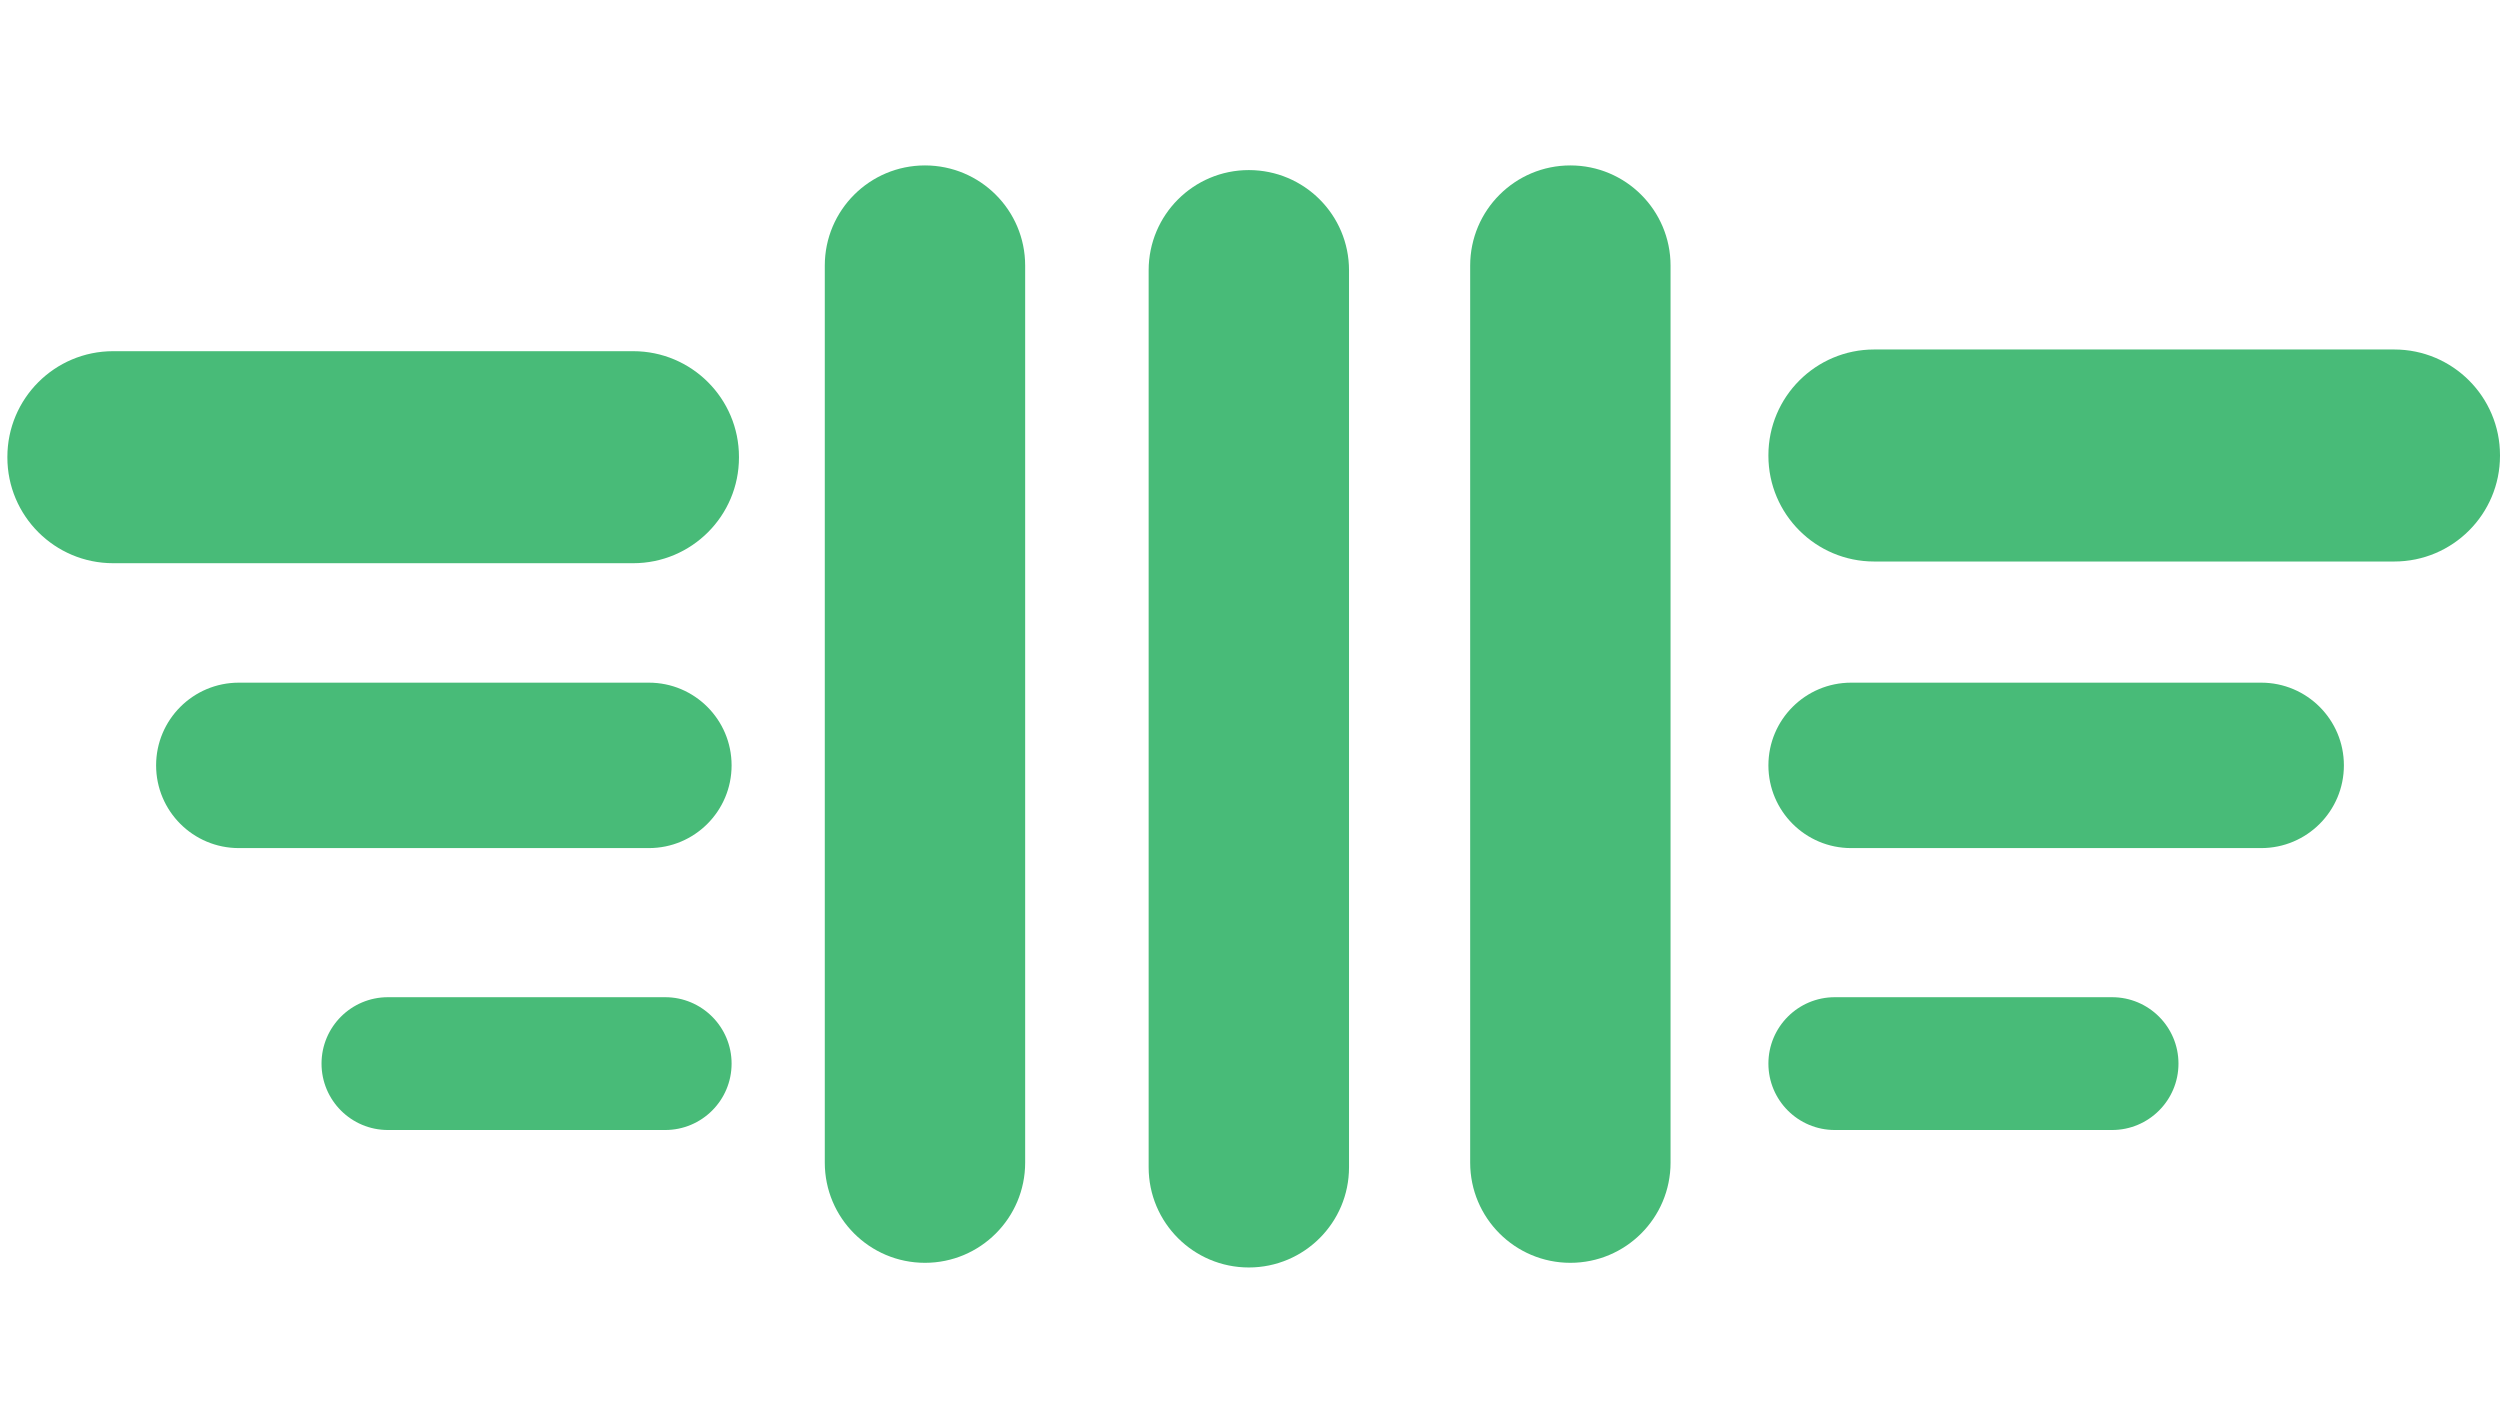
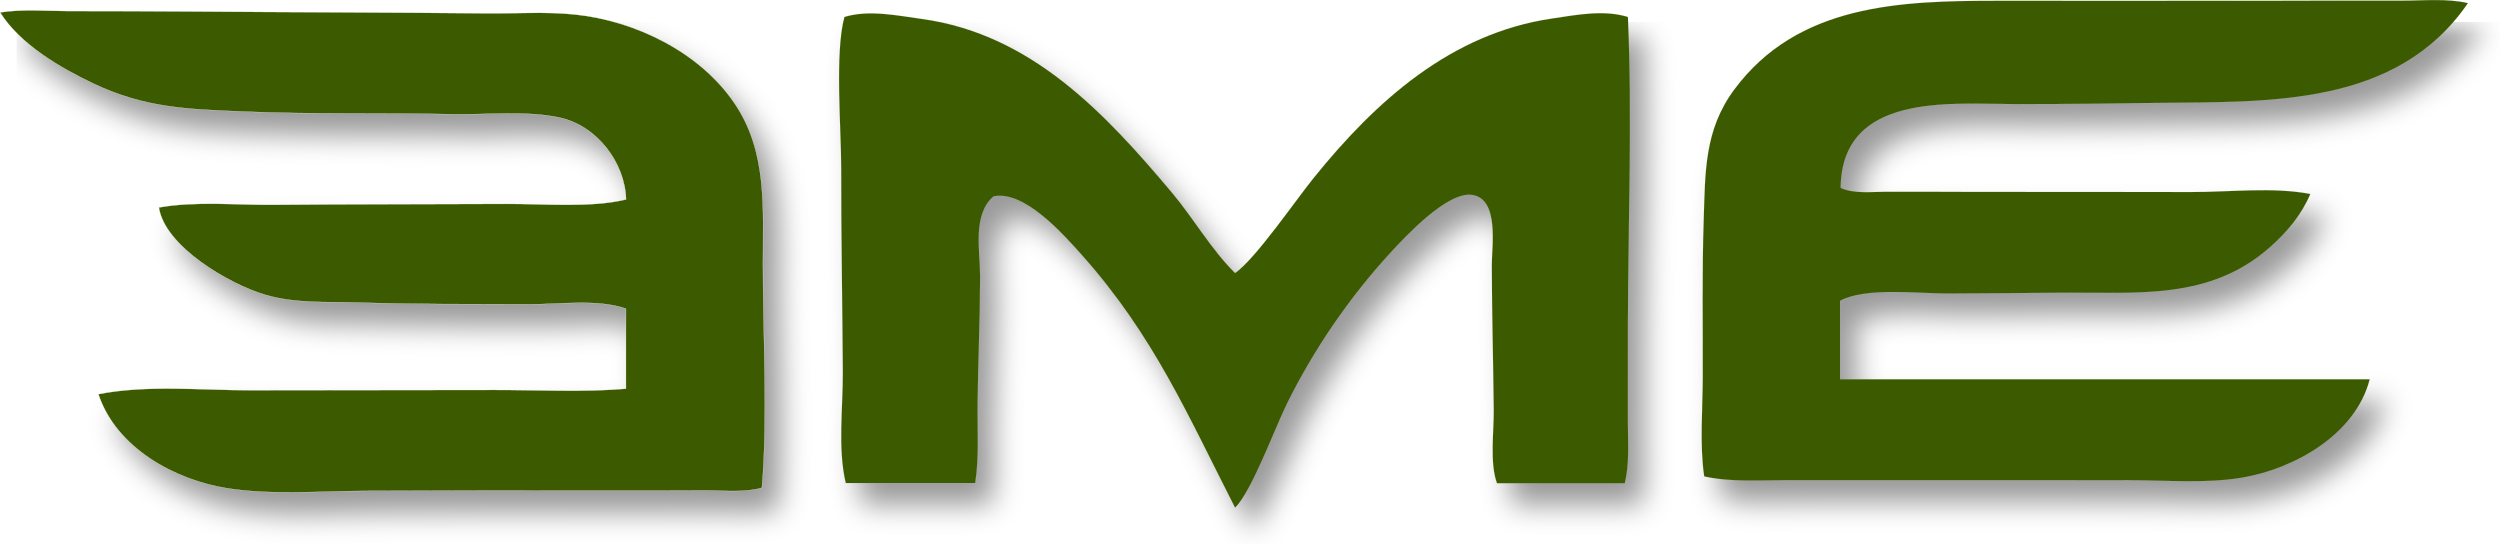
- <svg xmlns="http://www.w3.org/2000/svg" viewBox="0 0 1073 606" version="1.1" id="svg1169">
-   <defs id="defs1173" />
-   <rect fill="#48bb78" x="354" y="71" width="86" height="471" rx="43" ry="43" id="rect1151" />
-   <rect fill="#48bb78" x="631" y="71" width="86" height="471" rx="43" ry="43" id="rect1153" />
-   <rect fill="#48bb78" x="493" y="73" width="86" height="471" rx="43" ry="43" id="rect1155" />
-   <rect fill="#48bb78" x="3.165" y="150.729" width="314" height="91" rx="45.39" ry="45.39" id="rect1157" />
-   <rect fill="#48bb78" x="67" y="293" width="247" height="71" rx="35.5" ry="35.5" id="rect1159" />
-   <rect fill="#48bb78" x="138" y="428" width="176" height="57" rx="28.5" ry="28.5" id="rect1161" />
-   <rect fill="#48bb78" x="759" y="150" width="314" height="91" rx="45.39" ry="45.39" transform="translate(1832 391) rotate(-180)" id="rect1163" />
-   <rect fill="#48bb78" x="759" y="293" width="247" height="71" rx="35.5" ry="35.5" transform="translate(1765 657) rotate(-180)" id="rect1165" />
-   <rect fill="#48bb78" x="759" y="428" width="176" height="57" rx="28.5" ry="28.5" transform="translate(1694 913) rotate(-180)" id="rect1167" />
+ <svg xmlns="http://www.w3.org/2000/svg" xmlns:xlink="http://www.w3.org/1999/xlink" width="95.6mm" height="20.8mm" viewBox="0 0 95.6 20.8" version="1.1" id="svg986">
+   <defs id="defs983">
+     <color-profile name="_24B1W" xlink:href="../.local/share/icc/edid-a6d26e074f22d1f61b096ba32c22d7aa.icc" id="color-profile20849" />
+     <filter id="letterShadow" x="-10%" y="-10%" width="130%" height="140%" color-interpolation-filters="sRGB">
+       <feGaussianBlur in="SourceAlpha" stdDeviation="1" result="blur" />
+       <feOffset in="blur" dx="1.2" dy="1.6" result="offsetBlur" />
+       <feFlood flood-color="#000000" flood-opacity="0.4" result="shadowColor" />
+       <feComposite in="shadowColor" in2="offsetBlur" operator="in" result="shadow" />
+       <feMerge>
+         <feMergeNode in="shadow" />
+         <feMergeNode in="SourceGraphic" />
+       </feMerge>
+     </filter>
+   </defs>
+   <g id="layer1" transform="translate(-65.43626,-64.56296)">
+     <g id="g4185">
+       <g id="g7123" transform="matrix(0.5216985,0,0,0.5216985,55.07289,-6.045343)" style="fill:#3c5b00;fill-opacity:1">
+         <path d="m 75.716,171.097 c -1.284,0.381 -2.843,0.19 -4.197,0.196 -2.518,0.011 -5.036,0.017 -7.554,0.011 -5.78,-0.014 -11.566,-0.005 -17.347,0.022 -3.29,0.017 -6.816,0.322 -10.072,-0.187 -3.881,-0.607 -8.175,-2.977 -9.468,-6.905 3.553,-0.697 7.523,-0.283 11.147,-0.285 5.968,-0.011 11.938,-0.008 17.906,-0.022 3.187,-0.005 6.443,0.179 9.616,-0.09 v -5.867 c -2.073,-0.725 -4.899,-0.313 -7.098,-0.322 -4.169,-0.014 -8.346,0.008 -12.512,-0.126 -2.325,-0.073 -4.639,0.09 -6.888,-0.585 -2.566,-0.769 -7.297,-3.511 -7.739,-6.385 2.706,-0.481 5.652,-0.171 8.394,-0.196 5.688,-0.053 11.379,-0.039 17.067,-0.067 2.694,-0.014 6.208,0.305 8.785,-0.325 -0.078,-2.708 -2.14,-5.414 -4.877,-6.001 -2.448,-0.526 -5.327,-0.196 -7.826,-0.246 -5.145,-0.109 -10.299,0.02 -15.441,-0.199 -4.079,-0.173 -7.135,-0.263 -10.895,-2.045 -2.44,-1.156 -5.383,-2.885 -6.844,-5.218 1.606,-0.255 3.29,-0.109 4.921,-0.101 2.985,0.008 5.968,0.005 8.953,0.031 7.274,0.059 14.549,0.064 21.823,0.137 2.129,0.019 4.317,-0.134 6.435,0.084 4.426,0.459 9.132,2.745 11.689,6.491 2.437,3.57 2.09,7.694 2.093,11.824 0,5.414 0.367,10.984 -0.073,16.376 z" style="fill:#3c5b00;fill-opacity:1;fill-rule:evenodd;stroke:#fdfdfd;stroke-width:0.019;stroke-linejoin:round" id="path1306E2" filter="url(#letterShadow)" />
+       </g>
+       <g id="g7126" transform="matrix(0.5216985,0,0,0.5216985,66.53547,63.4029)" style="fill:#3c5b00;fill-opacity:1">
+         <path d="m 117.219,3.467 c 0.325,7.428 0.02,14.946 0,22.383 -0.005,2.426 -0.003,4.849 -0.003,7.274 0,1.514 0.132,3.064 -0.229,4.524 h -9.367 c -0.546,-1.516 -0.221,-3.744 -0.238,-5.364 -0.036,-3.545 -0.132,-7.087 -0.143,-10.632 -0.005,-1.337 0.579,-4.896 -1.48,-5.145 -1.807,-0.221 -4.851,3.044 -6.004,4.303 -2.983,3.262 -5.54,7 -7.507,10.959 -0.907,1.827 -2.602,6.477 -3.825,7.672 -3.489,-6.835 -5.985,-12.63 -11.194,-18.483 -1.405,-1.578 -4.25,-4.798 -6.508,-4.342 -1.57,1.349 -0.982,3.995 -0.985,5.876 -0.006,3.08 -0.145,6.155 -0.185,9.233 -0.025,1.933 0.123,4.001 -0.176,5.906 h -9.49 c -0.602,-2.535 -0.199,-5.526 -0.215,-8.145 -0.028,-4.941 -0.126,-9.885 -0.118,-14.829 0.006,-2.963 -0.484,-8.564 0.235,-11.191 1.779,-0.546 3.867,-0.104 5.694,0.148 7.996,1.111 13.379,6.86 18.318,12.733 1.598,1.903 2.857,4.138 4.625,5.892 1.502,-1.049 4.421,-5.319 5.766,-6.983 4.555,-5.64 10.053,-10.582 17.456,-11.675 1.816,-0.269 3.808,-0.663 5.573,-0.115 z" style="fill:#3c5b00;fill-opacity:1;fill-rule:evenodd;stroke:#fdfdfd;stroke-width:0.005;stroke-linejoin:round" id="path6736" filter="url(#letterShadow)" />
+       </g>
+       <g id="g7129" transform="matrix(0.5216985,0,0,0.5216985,67.43705,48.52459)" style="fill:#3c5b00;fill-opacity:1">
+         <path d="m 177.064,30.971 c -5.224,7.641 -14.619,7.213 -22.758,7.316 -3.45,0.045 -6.9,0.092 -10.352,0.09 -4.793,-0.009 -12.795,-0.881 -12.87,6.141 1.002,0.442 2.244,0.28 3.357,0.277 2.051,-0.008 4.104,0.008 6.155,0.011 5.408,0.003 10.819,0.003 16.228,0.011 2.798,0.005 5.943,-0.381 8.687,0.143 -0.652,1.544 -1.712,2.803 -2.963,3.906 -4.426,3.911 -9.717,3.293 -15.237,3.332 -2.798,0.022 -5.596,0.056 -8.394,0.061 -2.163,0.005 -6.043,-0.478 -7.876,0.534 v 5.75 h 38.823 c -1.032,4.049 -5.531,6.581 -9.409,7.221 -2.636,0.434 -5.442,0.182 -8.108,0.182 -4.944,0 -9.885,-0.011 -14.829,-0.005 -3.453,0.005 -6.908,0.005 -10.36,0 -1.998,0 -4.135,0.157 -6.077,-0.277 -0.344,-2.35 -0.112,-4.899 -0.106,-7.274 0.014,-3.825 -0.059,-7.649 0.067,-11.471 0.117,-3.545 0.034,-6.639 2.241,-9.613 4.653,-6.273 12.182,-6.505 19.272,-6.508 6.807,-0.003 13.617,0.009 20.424,-0.003 3.078,-0.005 6.155,-0.02 9.233,-0.009 1.584,0.005 3.321,-0.176 4.851,0.185 z" style="fill:#3c5b00;fill-opacity:1;fill-rule:evenodd;stroke:#fdfdfd;stroke-width:0.005;stroke-linejoin:round" id="path6951" filter="url(#letterShadow)" />
+       </g>
+     </g>
+   </g>
</svg>
